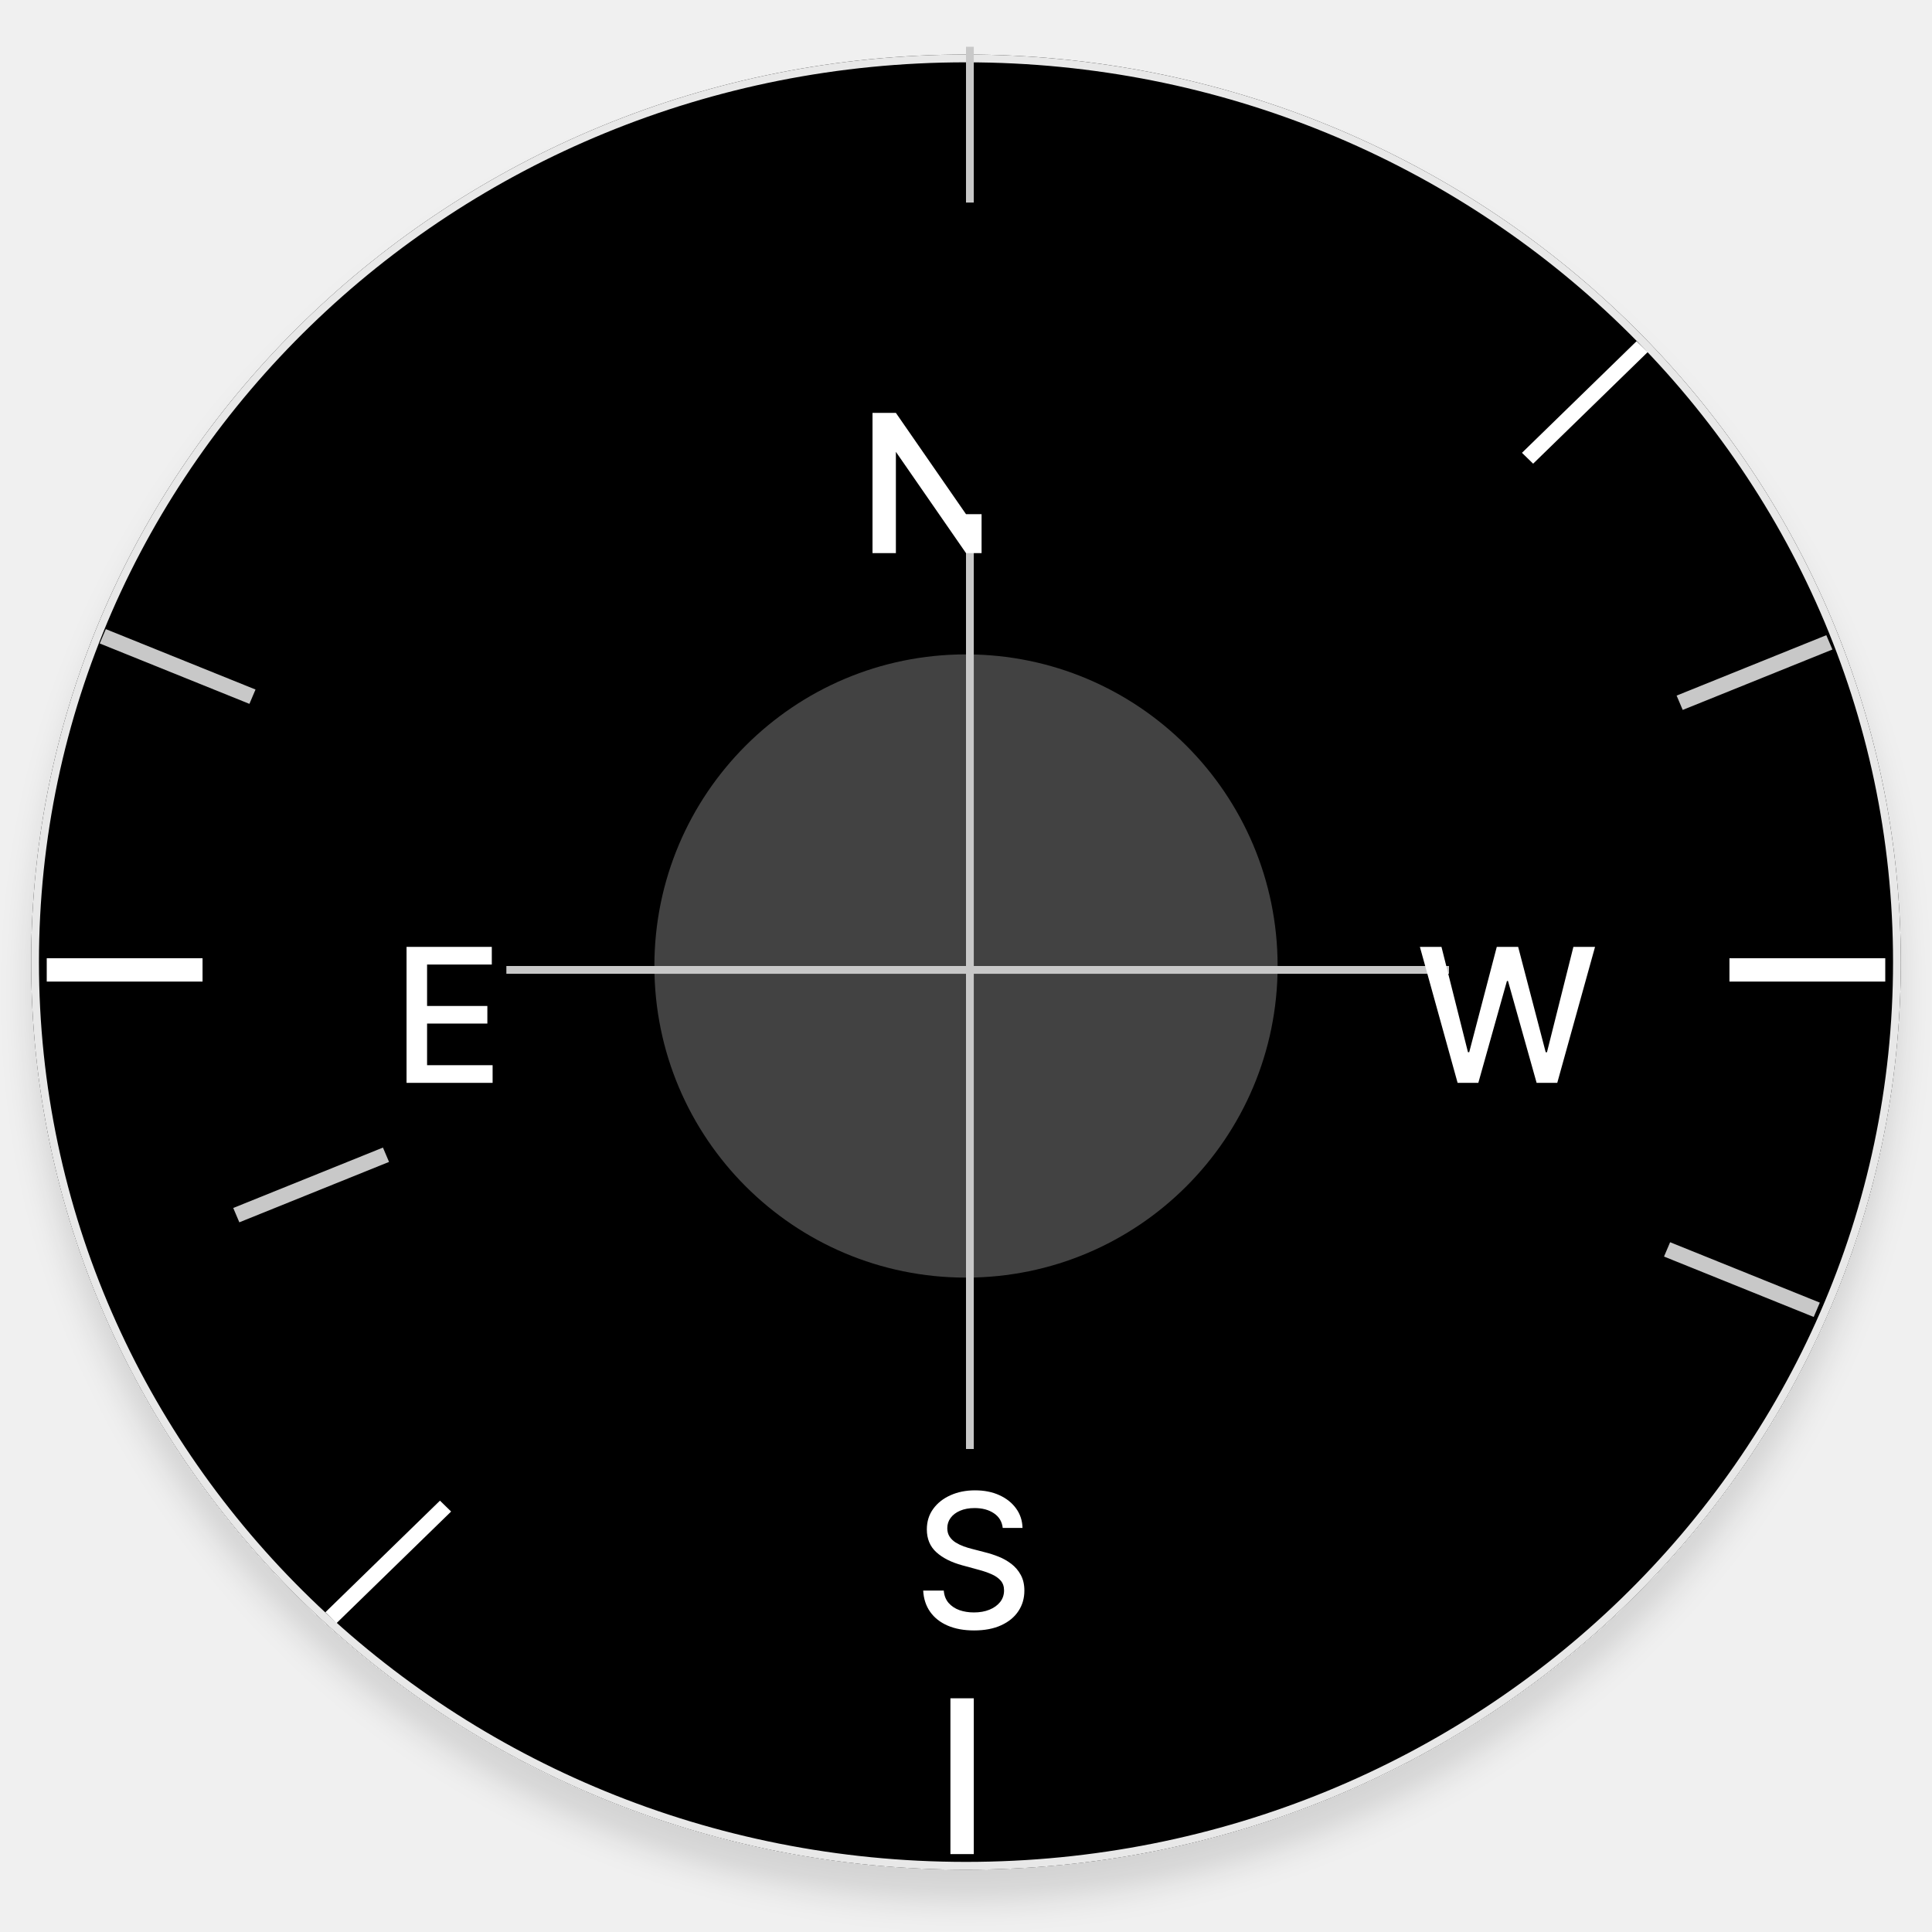
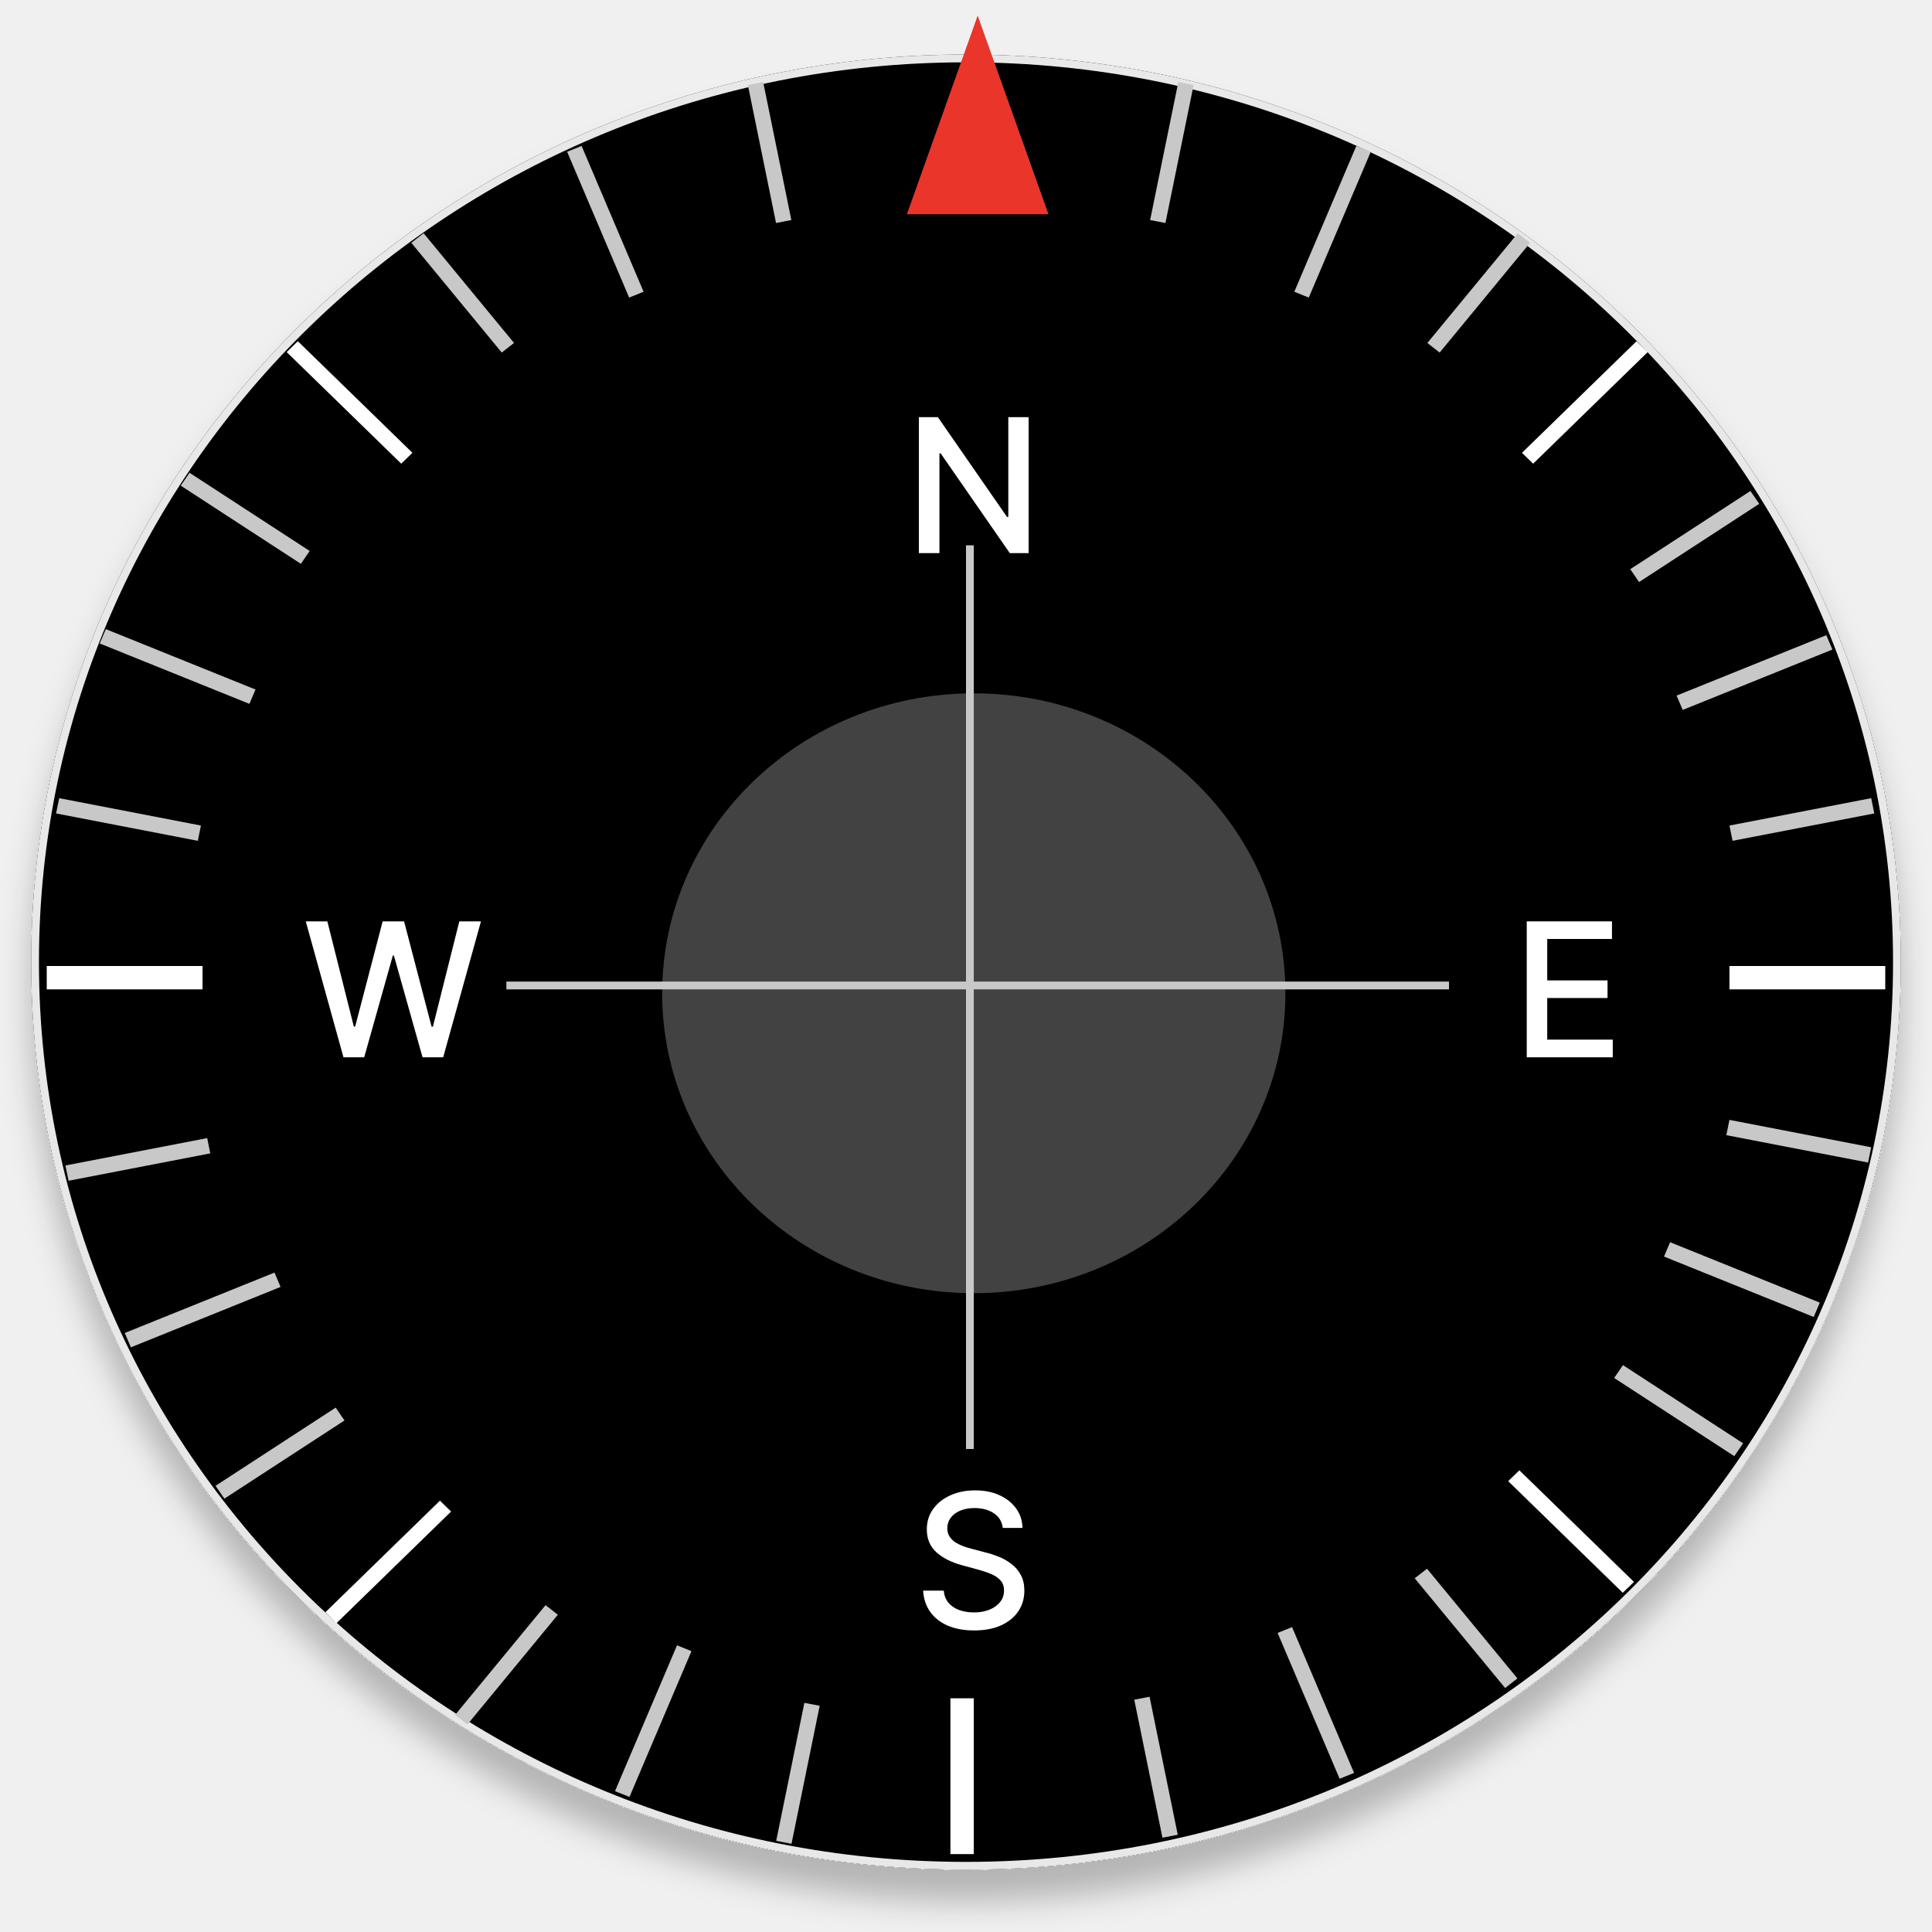
- <svg xmlns="http://www.w3.org/2000/svg" width="248" height="248" viewBox="0 0 248 248" fill="none">
-   <g filter="url(#filter0_d_160_955)">
-     <ellipse cx="124" cy="123.5" rx="120" ry="116.5" fill="black" />
-     <path d="M243.5 123.5C243.5 187.551 190.012 239.5 124 239.5C57.988 239.5 4.5 187.551 4.5 123.5C4.5 59.449 57.988 7.5 124 7.5C190.012 7.5 243.5 59.449 243.5 123.5Z" stroke="#E8E8E8" />
-   </g>
-   <ellipse cx="124" cy="124" rx="40" ry="40" fill="#424242" />
-   <line x1="124.5" y1="186" x2="124.5" y2="70" stroke="#C8C8C8" />
-   <line x1="65" y1="124.5" x2="186" y2="124.5" stroke="#C8C8C8" />
-   <path d="M126 53L126 71H124L115 58H115V71H112V53H115L124 66H126V53Z" fill="white" />
-   <path d="M187.105 139L182.264 121.545H185.034L188.434 135.062H188.596L192.133 121.545H194.877L198.414 135.071H198.576L201.968 121.545H204.747L199.897 139H197.247L193.574 125.926H193.437L189.764 139H187.105Z" fill="white" />
-   <path d="M128.715 196.131C128.624 195.324 128.249 194.699 127.59 194.256C126.931 193.807 126.101 193.582 125.101 193.582C124.385 193.582 123.766 193.696 123.243 193.923C122.721 194.145 122.314 194.452 122.025 194.844C121.74 195.23 121.598 195.67 121.598 196.165C121.598 196.58 121.695 196.937 121.888 197.239C122.087 197.54 122.346 197.793 122.664 197.997C122.988 198.196 123.334 198.364 123.703 198.5C124.073 198.631 124.428 198.739 124.769 198.824L126.473 199.267C127.03 199.403 127.601 199.588 128.186 199.821C128.772 200.054 129.314 200.361 129.814 200.741C130.314 201.122 130.718 201.594 131.025 202.156C131.337 202.719 131.493 203.392 131.493 204.176C131.493 205.165 131.238 206.043 130.726 206.81C130.221 207.577 129.485 208.182 128.519 208.625C127.559 209.068 126.397 209.29 125.033 209.29C123.726 209.29 122.596 209.082 121.641 208.668C120.686 208.253 119.939 207.665 119.4 206.903C118.86 206.136 118.561 205.227 118.505 204.176H121.147C121.198 204.807 121.402 205.332 121.76 205.753C122.124 206.168 122.587 206.477 123.15 206.682C123.718 206.881 124.34 206.98 125.016 206.98C125.76 206.98 126.422 206.864 127.002 206.631C127.587 206.392 128.047 206.062 128.382 205.642C128.718 205.216 128.885 204.719 128.885 204.151C128.885 203.634 128.738 203.21 128.442 202.881C128.152 202.551 127.757 202.278 127.257 202.062C126.763 201.847 126.203 201.656 125.578 201.491L123.516 200.929C122.118 200.548 121.01 199.989 120.192 199.25C119.38 198.511 118.973 197.534 118.973 196.318C118.973 195.312 119.246 194.435 119.792 193.685C120.337 192.935 121.076 192.352 122.007 191.938C122.939 191.517 123.99 191.307 125.161 191.307C126.343 191.307 127.385 191.514 128.289 191.929C129.198 192.344 129.914 192.915 130.436 193.642C130.959 194.364 131.232 195.193 131.255 196.131H128.715Z" fill="white" />
-   <path d="M52.187 139V121.545H63.13V123.812H54.821V129.131H62.559V131.389H54.821V136.733H63.233V139H52.187Z" fill="white" />
-   <line x1="123.5" y1="238" x2="123.5" y2="218" stroke="white" stroke-width="3" />
-   <line x1="124.5" y1="26" x2="124.5" y2="6" stroke="#C8C8C8" />
-   <line x1="222" y1="124.5" x2="242" y2="124.5" stroke="white" stroke-width="3" />
-   <line x1="6" y1="124.5" x2="26" y2="124.5" stroke="white" stroke-width="3" />
-   <line y1="-1" x2="20.722" y2="-1" transform="matrix(0.927368 0.374151 -0.391343 0.920245 12.7998 82.5977)" stroke="#C8C8C8" stroke-width="2" />
-   <line y1="-1" x2="20.722" y2="-1" transform="matrix(0.927368 0.374151 -0.391343 0.920245 213.6 161.298)" stroke="#C8C8C8" stroke-width="2" />
-   <line y1="-1" x2="20.532" y2="-1" transform="matrix(0.716349 -0.697742 0.716349 0.697742 196.8 59.521)" stroke="white" stroke-width="2" />
-   <line y1="-1" x2="20.722" y2="-1" transform="matrix(0.927368 -0.374151 0.391343 0.920245 216 91.1294)" stroke="#C8C8C8" stroke-width="2" />
-   <line y1="-1" x2="20.532" y2="-1" transform="matrix(0.716349 -0.697742 0.716349 0.697742 43.1997 208.352)" stroke="white" stroke-width="2" />
-   <line y1="-1" x2="20.722" y2="-1" transform="matrix(0.927368 -0.374151 0.391343 0.920245 30.7216 156.902)" stroke="#C8C8C8" stroke-width="2" />
+ <svg xmlns="http://www.w3.org/2000/svg" width="248" height="248">
  <defs>
-     <filter id="filter0_d_160_955" x="0" y="0" width="248" height="248" filterUnits="userSpaceOnUse" color-interpolation-filters="sRGB">
+     <filter color-interpolation-filters="sRGB" filterUnits="userSpaceOnUse" height="241" id="filter0_d_160_955" width="248" x="0" y="7">
      <feFlood flood-opacity="0" result="BackgroundImageFix" />
-       <feColorMatrix in="SourceAlpha" type="matrix" values="0 0 0 0 0 0 0 0 0 0 0 0 0 0 0 0 0 0 127 0" result="hardAlpha" />
+       <feColorMatrix in="SourceAlpha" result="hardAlpha" type="matrix" values="0 0 0 0 0 0 0 0 0 0 0 0 0 0 0 0 0 0 127 0" />
      <feOffset dy="4" />
      <feGaussianBlur stdDeviation="2" />
      <feComposite in2="hardAlpha" operator="out" />
-       <feColorMatrix type="matrix" values="0 0 0 0 0 0 0 0 0 0 0 0 0 0 0 0 0 0 0.12 0" />
-       <feBlend mode="normal" in2="BackgroundImageFix" result="effect1_dropShadow_160_955" />
-       <feBlend mode="normal" in="SourceGraphic" in2="effect1_dropShadow_160_955" result="shape" />
+       <feColorMatrix type="matrix" values="0 0 0 0 0 0 0 0 0 0 0 0 0 0 0 0 0 0 0.25 0" />
+       <feBlend in2="BackgroundImageFix" />
+       <feBlend in="SourceGraphic" in2="effect1_dropShadow_160_955" />
    </filter>
  </defs>
+   <g class="layer">
+     <g filter="url(#filter0_d_160_955)" id="svg_1">
+       <ellipse cx="124" cy="123.5" fill="black" id="svg_2" rx="120" ry="116.5" />
+       <path d="m243.5,123.5c0,64.05 -53.49,116 -119.5,116c-66.01,0 -119.5,-51.95 -119.5,-116c0,-64.05 53.49,-116 119.5,-116c66.01,0 119.5,51.95 119.5,116z" id="svg_3" stroke="#E8E8E8" />
+     </g>
+     <ellipse cx="125" cy="127.5" fill="#424242" id="svg_4" rx="40" ry="38.5" />
+     <line id="svg_5" stroke="#C8C8C8" x1="124.5" x2="124.5" y1="186" y2="70" />
+     <line id="svg_6" stroke="#C8C8C8" x1="65" x2="186" y1="126.5" y2="126.5" />
+     <path d="m132.04,53.55l0,17.45l-2.42,0l-8.87,-12.8l-0.16,0l0,12.8l-2.64,0l0,-17.45l2.44,0l8.88,12.81l0.16,0l0,-12.81l2.61,0z" fill="white" id="svg_7" />
+     <path d="m128.72,196.13c-0.1,-0.81 -0.47,-1.43 -1.13,-1.87c-0.66,-0.45 -1.49,-0.68 -2.49,-0.68c-0.71,0 -1.33,0.12 -1.86,0.34c-0.52,0.23 -0.93,0.53 -1.21,0.92c-0.29,0.39 -0.43,0.83 -0.43,1.32c0,0.42 0.09,0.78 0.29,1.08c0.2,0.3 0.46,0.55 0.77,0.76c0.33,0.2 0.67,0.36 1.04,0.5c0.37,0.13 0.73,0.24 1.07,0.32l1.7,0.45c0.56,0.13 1.13,0.32 1.72,0.55c0.58,0.23 1.12,0.54 1.62,0.92c0.5,0.38 0.91,0.85 1.22,1.42c0.31,0.56 0.46,1.23 0.46,2.02c0,0.98 -0.25,1.86 -0.76,2.63c-0.51,0.77 -1.24,1.37 -2.21,1.82c-0.96,0.44 -2.12,0.66 -3.49,0.66c-1.3,0 -2.43,-0.21 -3.39,-0.62c-0.95,-0.42 -1.7,-1.01 -2.24,-1.77c-0.54,-0.76 -0.84,-1.67 -0.9,-2.72l2.65,0c0.05,0.63 0.25,1.15 0.61,1.57c0.36,0.42 0.83,0.73 1.39,0.93c0.57,0.2 1.19,0.3 1.87,0.3c0.74,0 1.4,-0.12 1.98,-0.35c0.59,-0.24 1.05,-0.57 1.38,-0.99c0.34,-0.42 0.5,-0.92 0.5,-1.49c0,-0.52 -0.14,-0.94 -0.44,-1.27c-0.29,-0.33 -0.68,-0.6 -1.18,-0.82c-0.5,-0.21 -1.06,-0.4 -1.68,-0.57l-2.06,-0.56c-1.4,-0.38 -2.51,-0.94 -3.33,-1.68c-0.81,-0.74 -1.22,-1.72 -1.22,-2.93c0,-1.01 0.28,-1.88 0.82,-2.63c0.55,-0.75 1.29,-1.34 2.22,-1.75c0.93,-0.42 1.98,-0.63 3.15,-0.63c1.18,0 2.23,0.2 3.13,0.62c0.91,0.41 1.62,0.98 2.15,1.71c0.52,0.72 0.79,1.55 0.81,2.49l-2.53,0z" fill="white" id="svg_9" />
+     <line id="svg_11" stroke="white" stroke-width="3" x1="123.5" x2="123.5" y1="238" y2="218" />
+     <line id="svg_12" stroke="#C8C8C8" x1="124.5" x2="124.5" y1="26" y2="6" />
+     <line id="svg_13" stroke="white" stroke-width="3" x1="222" x2="242" y1="125.5" y2="125.5" />
+     <line id="svg_14" stroke="white" stroke-width="3" x1="6" x2="26" y1="125.5" y2="125.5" />
+     <line id="svg_15" stroke="#C8C8C8" stroke-width="2" transform="matrix(0.927368 0.374151 -0.391343 0.920245 12.7998 82.5977)" x2="20.72" y1="-1" y2="-1" />
+     <line id="svg_16" stroke="#C8C8C8" stroke-width="2" transform="matrix(0.927368 0.374151 -0.391343 0.920245 213.6 161.298)" x2="20.72" y1="-1" y2="-1" />
+     <line id="svg_17" stroke="white" stroke-width="2" transform="matrix(0.716349 -0.697742 0.716349 0.697742 196.8 59.521)" x2="20.53" y1="-1" y2="-1" />
+     <line id="svg_18" stroke="#C8C8C8" stroke-width="2" transform="matrix(0.927368 -0.374151 0.391343 0.920245 216 91.1294)" x2="20.72" y1="-1" y2="-1" />
+     <line id="svg_19" stroke="white" stroke-width="2" transform="matrix(0.716349 -0.697742 0.716349 0.697742 43.1997 208.352)" x2="20.53" y1="-1" y2="-1" />
+     <line id="svg_20" stroke="#C8C8C8" stroke-width="2" transform="matrix(0.391343 0.920245 -0.927368 0.374151 164 209.61)" x2="20.34" y1="-1" y2="-1" />
+     <line id="svg_21" stroke="#C8C8C8" stroke-width="2" transform="matrix(0.391343 0.920245 -0.927368 0.374151 72.7998 19.4805)" x2="20.34" y1="-1" y2="-1" />
+     <line id="svg_22" stroke="#C8C8C8" stroke-width="2" transform="matrix(0.391343 -0.920245 0.927368 0.374151 80.7998 230.666)" x2="20.34" y1="-1" y2="-1" />
+     <line id="svg_23" stroke="#C8C8C8" stroke-width="2" transform="matrix(0.391343 -0.920245 0.927368 0.374151 168 38.1978)" x2="20.34" y1="-1" y2="-1" />
+     <line id="svg_24" stroke="#C8C8C8" stroke-width="2" transform="matrix(0.927368 -0.374151 0.391343 0.920245 16.8003 172.948)" x2="20.72" y1="-1" y2="-1" />
+     <line id="svg_25" stroke="#C8C8C8" stroke-width="2" transform="matrix(0.981839 -0.189715 0.19957 0.979883 8.80029 151.567)" x2="18.53" y1="-1" y2="-1" />
+     <line id="svg_26" stroke="#C8C8C8" stroke-width="2" transform="matrix(0.981839 -0.189715 0.19957 0.979883 222.4 107.931)" x2="18.53" y1="-1" y2="-1" />
+     <line id="svg_27" stroke="#C8C8C8" stroke-width="2" transform="matrix(0.981841 0.189707 -0.199562 0.979885 221.6 145.714)" x2="18.53" y1="-1" y2="-1" />
+     <line id="svg_28" stroke="#C8C8C8" stroke-width="2" transform="matrix(0.981841 0.189707 -0.199562 0.979885 7.19971 104.416)" x2="18.53" y1="-1" y2="-1" />
+     <line id="svg_29" stroke="#C8C8C8" stroke-width="2" transform="matrix(0.838128 0.545473 -0.565687 0.82462 23.2002 62.3379)" x2="18.4" y1="-1" y2="-1" />
+     <line id="svg_30" stroke="#C8C8C8" stroke-width="2" transform="matrix(0.838128 0.545473 -0.565687 0.82462 207.2 176.883)" x2="18.4" y1="-1" y2="-1" />
+     <line id="svg_31" stroke="#C8C8C8" stroke-width="2" transform="matrix(0.635918 -0.771757 0.787838 0.615883 60 221.361)" x2="18.25" y1="-1" y2="-1" />
+     <line id="svg_32" stroke="#C8C8C8" stroke-width="2" transform="matrix(0.635918 -0.771757 0.787838 0.615883 184.8 45.2573)" x2="18.25" y1="-1" y2="-1" />
+     <line id="svg_33" stroke="#C8C8C8" stroke-width="2" transform="matrix(0.635918 0.771757 -0.787838 0.615883 52.7998 31.1689)" x2="18.25" y1="-1" y2="-1" />
+     <line id="svg_34" stroke="#C8C8C8" stroke-width="2" transform="matrix(0.635918 0.771757 -0.787838 0.615883 181.6 202.597)" x2="18.25" y1="-1" y2="-1" />
+     <line id="svg_35" stroke="#C8C8C8" stroke-width="2" transform="matrix(0.200087 0.979778 -0.981744 0.190209 145.6 218.182)" x2="18.08" y1="-1" y2="-1" />
+     <line id="svg_36" stroke="#C8C8C8" stroke-width="2" transform="matrix(0.200087 -0.979778 0.981744 0.190209 101.6 236.678)" x2="18.08" y1="-1" y2="-1" />
+     <line id="svg_37" stroke="#C8C8C8" stroke-width="2" transform="matrix(0.200087 -0.979778 0.981744 0.190209 149.6 28.6265)" x2="18.08" y1="-1" y2="-1" />
+     <line id="svg_38" stroke="#C8C8C8" stroke-width="2" transform="matrix(0.200087 0.979778 -0.981744 0.190209 96 10.9092)" x2="18.08" y1="-1" y2="-1" />
+     <line id="svg_39" stroke="#C8C8C8" stroke-width="2" transform="matrix(0.838128 -0.545473 0.565687 0.82462 28.7998 192.374)" x2="18.4" y1="-1" y2="-1" />
+     <line id="svg_40" stroke="#C8C8C8" stroke-width="2" transform="matrix(0.838128 -0.545473 0.565687 0.82462 210.4 74.7114)" x2="18.4" y1="-1" y2="-1" />
+     <line id="svg_41" stroke="white" stroke-width="2" transform="matrix(0.716349 0.697742 -0.716349 0.697742 36.7998 45.1948)" x2="20.53" y1="-1" y2="-1" />
+     <line id="svg_42" stroke="white" stroke-width="2" transform="matrix(0.716349 0.697742 -0.716349 0.697742 193.6 190.13)" x2="20.53" y1="-1" y2="-1" />
+     <path d="m125.5,2l9.09,25.5l-18.18,0l9.09,-25.5z" fill="#EA352B" id="svg_43" />
+     <path d="m44.09,135.72l-4.84,-17.45l2.77,0l3.4,13.51l0.17,0l3.53,-13.51l2.75,0l3.53,13.52l0.17,0l3.39,-13.52l2.78,0l-4.85,17.45l-2.65,0l-3.68,-13.07l-0.13,0l-3.68,13.07l-2.66,0z" fill="white" id="svg_44" />
+     <path d="m195.98,135.72l0,-17.45l10.94,0l0,2.26l-8.31,0l0,5.32l7.74,0l0,2.26l-7.74,0l0,5.34l8.41,0l0,2.27l-11.04,0z" fill="white" id="svg_45" />
+   </g>
</svg>
